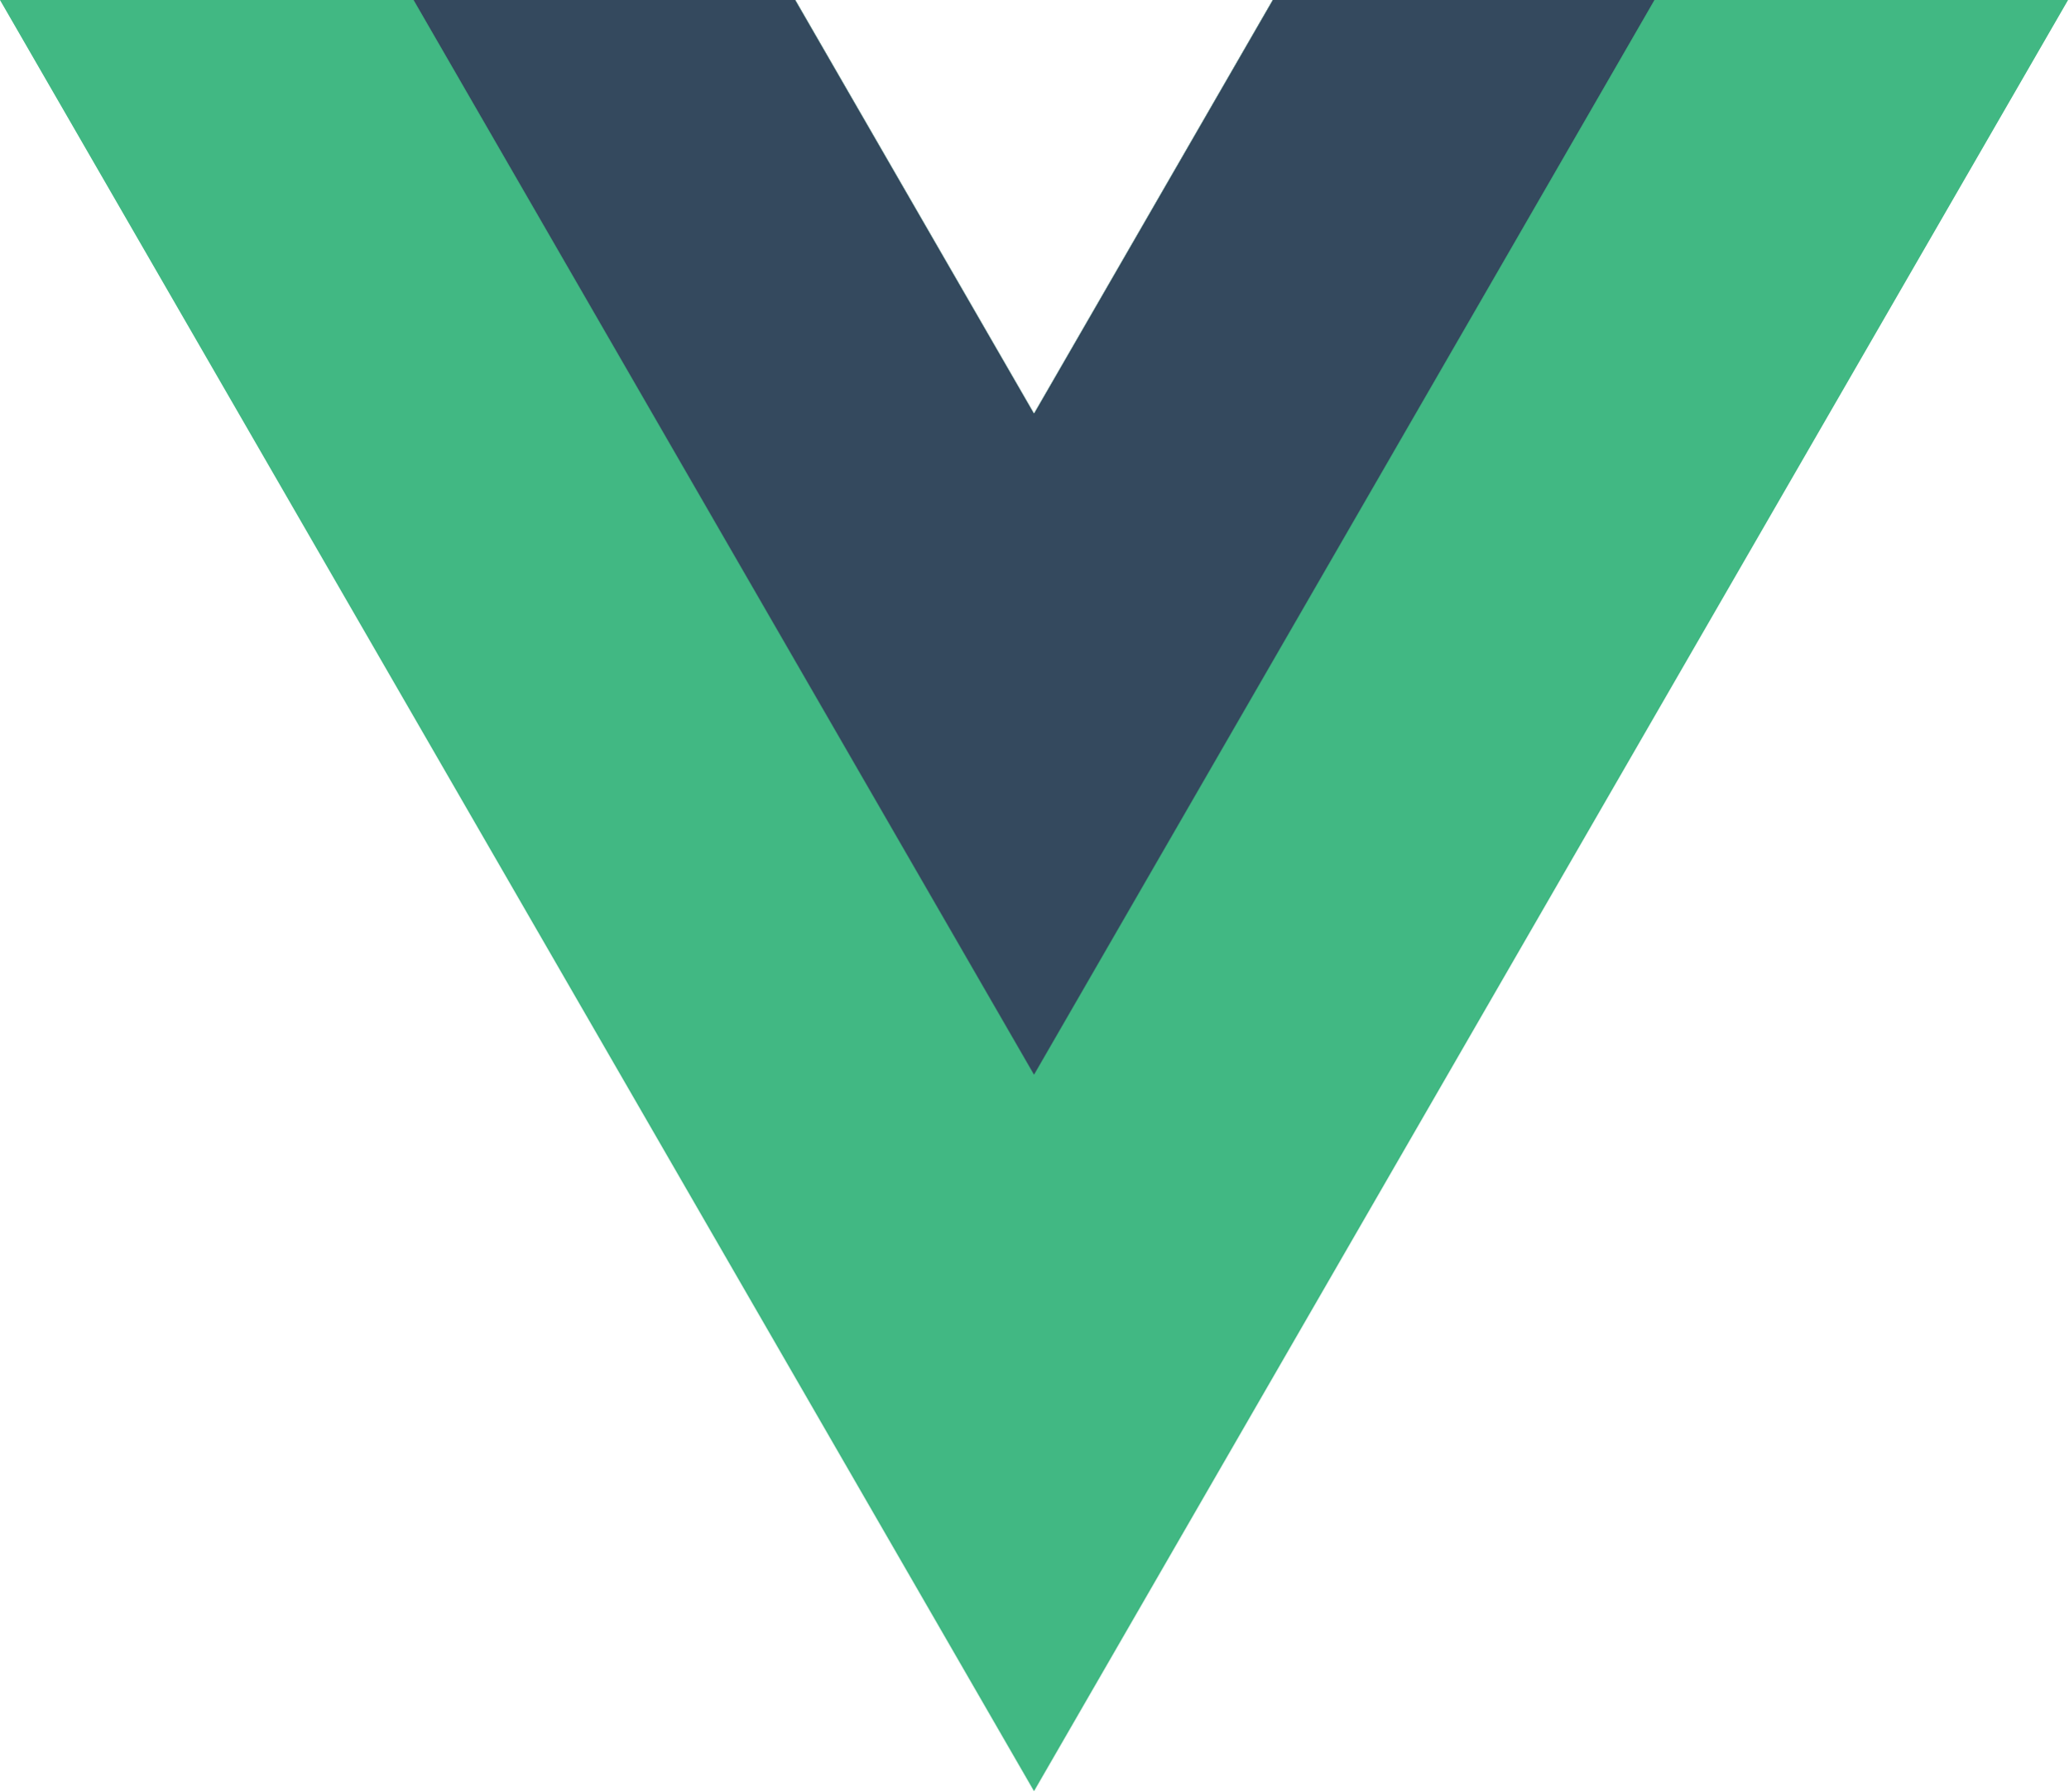
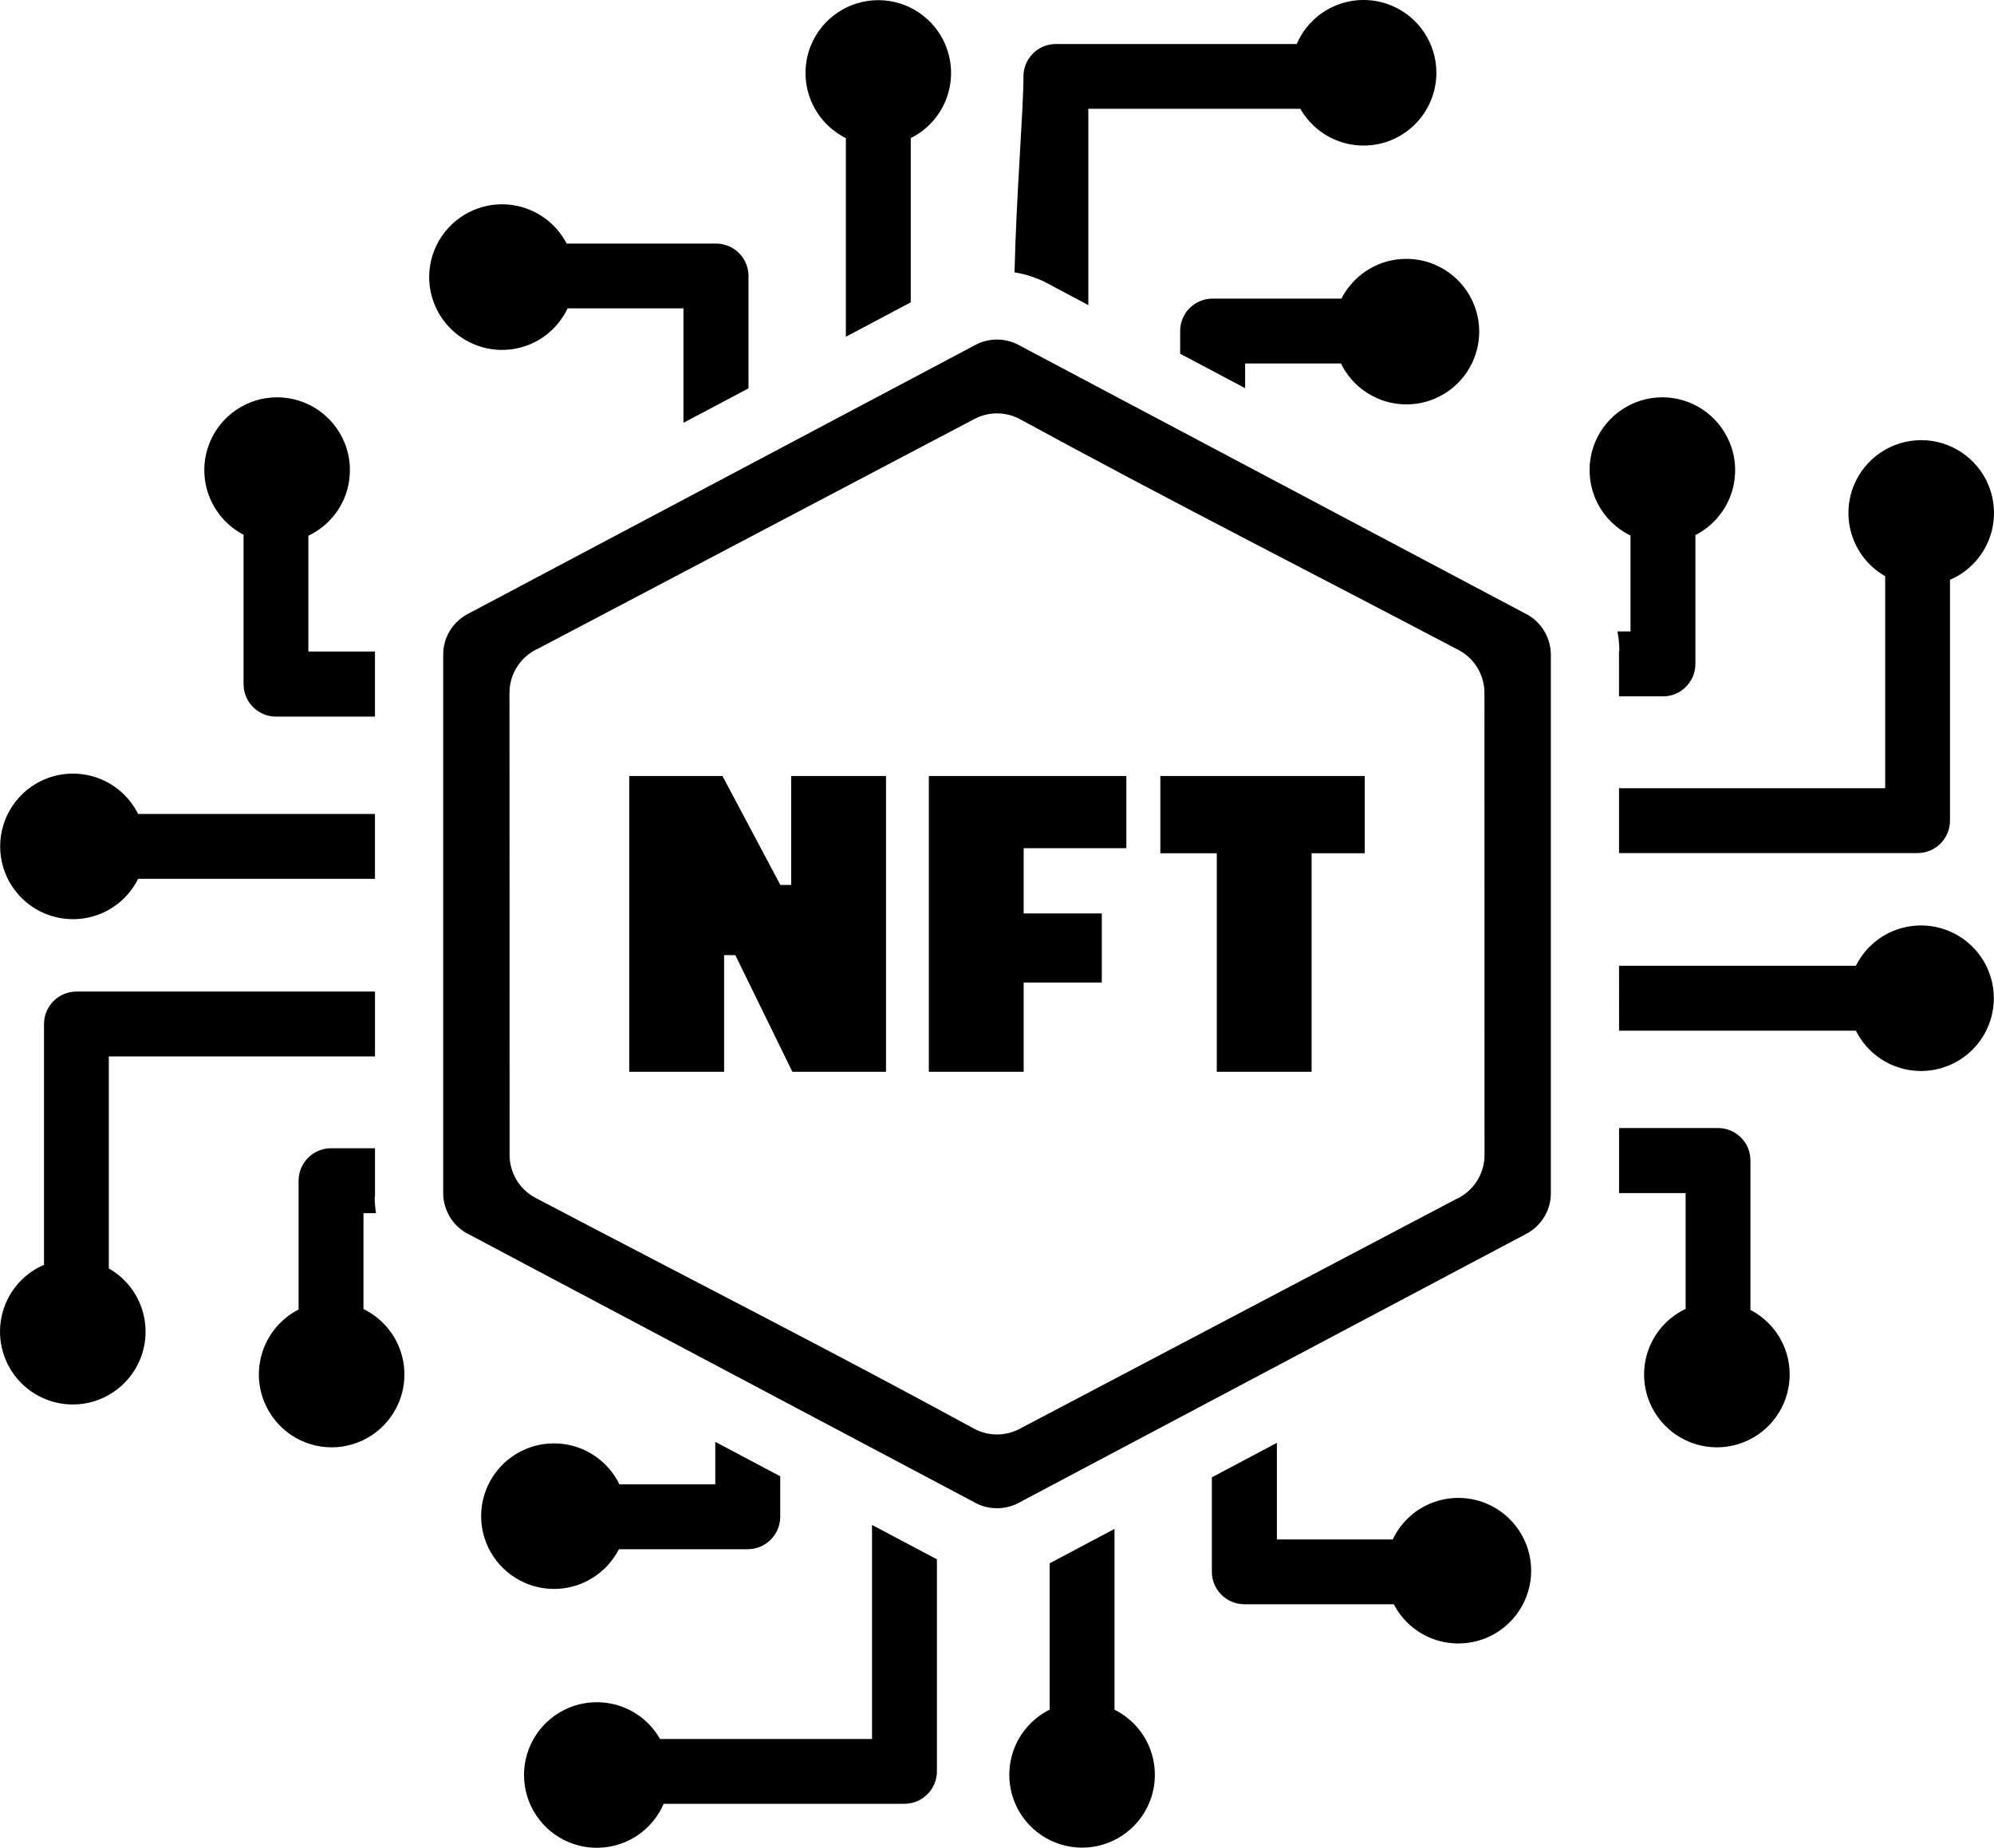
- <svg xmlns="http://www.w3.org/2000/svg" viewBox="0 0 261.76 226.69">
-   <path d="M161.096.001l-30.225 52.351L100.647.001H-.005l130.877 226.688L261.749.001z" fill="#41b883" />
-   <path d="M161.096.001l-30.225 52.351L100.647.001H52.346l78.526 136.01L209.398.001z" fill="#34495e" />
+ <svg xmlns="http://www.w3.org/2000/svg" shape-rendering="geometricPrecision" text-rendering="geometricPrecision" image-rendering="optimizeQuality" fill-rule="evenodd" clip-rule="evenodd" viewBox="0 0 512 474.47">
+   <path d="m261.96 88.8 130.36 69.1c3.61 2.09 5.89 6.02 5.89 10.2v138.28c.02 2.29-.65 4.45-1.81 6.28-1.13 1.81-2.77 3.3-4.72 4.28l-129.81 68.79a11.695 11.695 0 0 1-5.96 1.55c-2.09-.02-4.12-.58-5.86-1.6l-130.36-69.1c-1.85-1.07-3.3-2.57-4.3-4.3l-.2-.39c-.91-1.71-1.39-3.61-1.39-5.51V168.1a11.6 11.6 0 0 1 1.8-6.28 11.96 11.96 0 0 1 4.72-4.28l129.82-68.8c1.86-1.06 3.92-1.56 5.96-1.55 2.09.03 4.12.58 5.86 1.61zm119.65 297.24a18.72 18.72 0 0 0-14.31.01c-2.22.92-4.23 2.26-5.91 3.93l-.12.12a18.45 18.45 0 0 0-3.65 5.19h-29.75v-24.8l-16.7 8.85v24.26c0 2.3.94 4.38 2.45 5.89a8.292 8.292 0 0 0 5.88 2.44h38.38a18.71 18.71 0 0 0 9.44 8.66c4.52 1.87 9.62 1.88 14.15.05l.14-.05c6.99-2.9 11.55-9.72 11.55-17.28 0-7.56-4.57-14.37-11.55-17.27zm41.96-25.96c-1.89-4.56-1.88-9.74.01-14.31 1.77-4.25 5.09-7.7 9.24-9.68v-29.74h-17.09v-16.7h25.4c2.3 0 4.38.93 5.89 2.44a8.298 8.298 0 0 1 2.44 5.89v38.38c3.9 2.01 6.98 5.39 8.66 9.44 1.87 4.52 1.88 9.62.05 14.15l-.05.14c-2.9 6.98-9.71 11.55-17.27 11.55-7.57 0-14.38-4.58-17.28-11.56zm52.97-95.43h-60.81l-.01-16.66h60.82c2-4.03 5.4-7.21 9.57-8.94 4.52-1.86 9.63-1.89 14.16-.05l.14.05a18.692 18.692 0 0 1 11.55 17.27c0 7.56-4.57 14.39-11.56 17.27a18.66 18.66 0 0 1-14.14.05l-.14-.05a18.655 18.655 0 0 1-9.58-8.94zm15.83-45.6h-76.65v-16.66h68.34v-54.43c-3.63-2.09-6.41-5.22-8.02-9.1a18.716 18.716 0 0 1 0-14.29c2.91-6.99 9.7-11.55 17.27-11.55 7.56 0 14.39 4.57 17.27 11.56 1.87 4.51 1.89 9.62.06 14.14l-.06.15c-1.87 4.5-5.41 8.09-9.88 10.01v61.84c0 2.3-.94 4.37-2.44 5.89a8.358 8.358 0 0 1-5.89 2.44zM427 178.81h-11.29v-11.63h.09c0-1.69-.17-3.38-.49-5.05h3.36v-24.61c-4.1-2-7.35-5.45-9.1-9.66a18.808 18.808 0 0 1 0-14.29c2.89-6.96 9.68-11.55 17.27-11.55 7.54 0 14.3 4.54 17.21 11.43l.07.14c1.89 4.58 1.88 9.7 0 14.29a18.8 18.8 0 0 1-8.79 9.52v33.08c0 2.3-.94 4.38-2.45 5.89a8.274 8.274 0 0 1-5.88 2.44zM136.07 88.42c4.25-1.77 7.7-5.09 9.68-9.25h29.74v29.4l16.7-8.85V70.87c0-2.3-.93-4.38-2.44-5.89a8.298 8.298 0 0 0-5.89-2.44h-38.37a18.685 18.685 0 0 0-23.6-8.71l-.14.05c-6.98 2.9-11.55 9.71-11.55 17.27 0 2.51.51 4.93 1.43 7.14 3.93 9.48 14.83 14.11 24.44 10.13zm81.12-52.96v51.01l16.66-8.83V35.46c4.03-1.99 7.22-5.42 8.94-9.58 1.87-4.52 1.89-9.62.05-14.15l-.05-.15A18.698 18.698 0 0 0 225.52.04c-7.56 0-14.38 4.57-17.28 11.55a18.779 18.779 0 0 0-.05 14.15l.06.14c1.71 4.13 4.92 7.6 8.94 9.58zm45.6-15.83c0 8.76-1.84 30.49-2.29 50.3 3.32.54 6.48 1.65 9.31 3.29l9.64 5.12v-50.4h54.43c.27.48.57.94.88 1.39 2.07 2.96 4.87 5.24 8.23 6.63 4.55 1.88 9.73 1.89 14.28 0 4.6-1.92 8.22-5.52 10.13-10.13.91-2.21 1.42-4.62 1.42-7.14a18.7 18.7 0 0 0-11.56-17.28 18.706 18.706 0 0 0-14.14-.05l-.14.06a18.57 18.57 0 0 0-6.07 4.05c-1.06 1.06-2 2.25-2.78 3.55-.44.73-.83 1.49-1.17 2.28h-61.84c-2.3 0-4.38.93-5.89 2.44a8.34 8.34 0 0 0-2.44 5.89zM303.03 85v5.83l16.68 8.84v-6.34h24.61c2 4.1 5.45 7.35 9.67 9.09 4.55 1.89 9.72 1.89 14.27 0a18.68 18.68 0 0 0 11.56-17.27c0-7.53-4.54-14.29-11.43-17.2l-.14-.07a18.808 18.808 0 0 0-14.29 0 18.882 18.882 0 0 0-9.52 8.79h-33.08c-2.3 0-4.38.94-5.89 2.44a8.298 8.298 0 0 0-2.44 5.89zm-214.6 28.57c1.89 4.57 1.88 9.75-.01 14.31-1.77 4.26-5.09 7.71-9.24 9.68v29.74h17.1v16.71H70.87c-2.3 0-4.38-.94-5.89-2.45a8.292 8.292 0 0 1-2.44-5.88V137.3c-3.9-2.01-6.98-5.39-8.66-9.44a18.685 18.685 0 0 1-.05-14.15l.05-.15a18.709 18.709 0 0 1 17.27-11.54c7.57 0 14.38 4.57 17.28 11.55zm-52.97 95.44h60.82v16.65H35.46a18.671 18.671 0 0 1-9.58 8.95 18.732 18.732 0 0 1-14.15.05l-.15-.05A18.724 18.724 0 0 1 .04 217.34c0-7.56 4.57-14.4 11.55-17.28 4.52-1.87 9.62-1.88 14.15-.05l.14.06c4.16 1.72 7.59 4.92 9.58 8.94zm-15.83 45.6h76.66v16.66H27.94v54.43c3.61 2.06 6.43 5.25 8.02 9.1 1.89 4.56 1.89 9.73 0 14.29-2.91 6.98-9.69 11.55-17.27 11.55a18.706 18.706 0 0 1-17.33-25.7l.06-.15c1.88-4.53 5.4-8.08 9.88-10.02v-61.83c0-2.3.94-4.38 2.44-5.89a8.316 8.316 0 0 1 5.89-2.44zM85 294.84h11.29v12.46h-.08c0 1.41.11 2.82.34 4.22h-3.22v24.61c4.11 2.02 7.34 5.43 9.1 9.67 1.88 4.57 1.88 9.71 0 14.28-2.89 6.96-9.68 11.56-17.27 11.56-7.54 0-14.3-4.55-17.21-11.44l-.06-.13a18.716 18.716 0 0 1 8.78-23.81v-33.09c0-2.29.94-4.37 2.44-5.88a8.324 8.324 0 0 1 5.89-2.45zM286.17 439v-46.41l-16.45 8.72-.2.11V439a18.75 18.75 0 0 0-8.95 9.58c-1.86 4.53-1.89 9.63-.05 14.16l.05.14c2.9 6.99 9.71 11.55 17.28 11.55 7.56 0 14.38-4.57 17.27-11.56 1.87-4.52 1.88-9.61.05-14.14l-.05-.14a18.77 18.77 0 0 0-8.95-9.59zm-45.6 15.84v-54.45l-16.66-8.83v54.97h-54.43a18.746 18.746 0 0 0-9.1-8.03 18.762 18.762 0 0 0-14.29.01c-6.98 2.91-11.54 9.69-11.54 17.27 0 7.55 4.57 14.39 11.55 17.27 4.51 1.87 9.61 1.89 14.15.05l.14-.05c4.52-1.87 8.08-5.41 10.02-9.88h61.83c2.3 0 4.38-.94 5.89-2.45a8.274 8.274 0 0 0 2.44-5.88zm-40.23-65.37v-10.4l-16.68-8.84v10.91h-24.61c-1.99-4.1-5.46-7.36-9.67-9.1a18.783 18.783 0 0 0-14.28 0 18.69 18.69 0 0 0-11.56 17.27c0 7.54 4.55 14.3 11.44 17.21l.13.06c4.57 1.89 9.72 1.89 14.29 0 2.22-.92 4.23-2.26 5.92-3.91l.16-.14c.88-.89 1.7-1.89 2.43-3 .37-.56.71-1.14 1.02-1.73h33.08c2.29 0 4.38-.94 5.88-2.45a8.283 8.283 0 0 0 2.45-5.88zm-38.77-114.26v-75.95h23.94l14.86 27.97h2.78v-27.97h24.35v75.95h-24.04l-14.65-29.96h-2.88v29.96h-24.36zm76.93 0v-75.95h50.71v18.54h-26.36v16.75h20.06v17.74h-20.06v22.92H238.5zm59.44-56.11v-19.84h52.49v19.84h-13.65v56.11h-24.35V219.1h-14.49zM261.8 107.58c37.1 20.24 75.27 39.62 112.72 59.33 4.22 2.22 6.63 6.53 6.64 11l.02 118.66c0 5.1-3.05 9.48-7.44 11.41L261.8 366.9a12.435 12.435 0 0 1-11.59 0c-37.1-20.24-75.27-39.62-112.72-59.33-4.23-2.22-6.64-6.54-6.64-11l-.03-118.66c0-5.1 3.06-9.48 7.45-11.41l111.94-58.92c3.77-1.98 8.08-1.84 11.59 0z" />
</svg>
